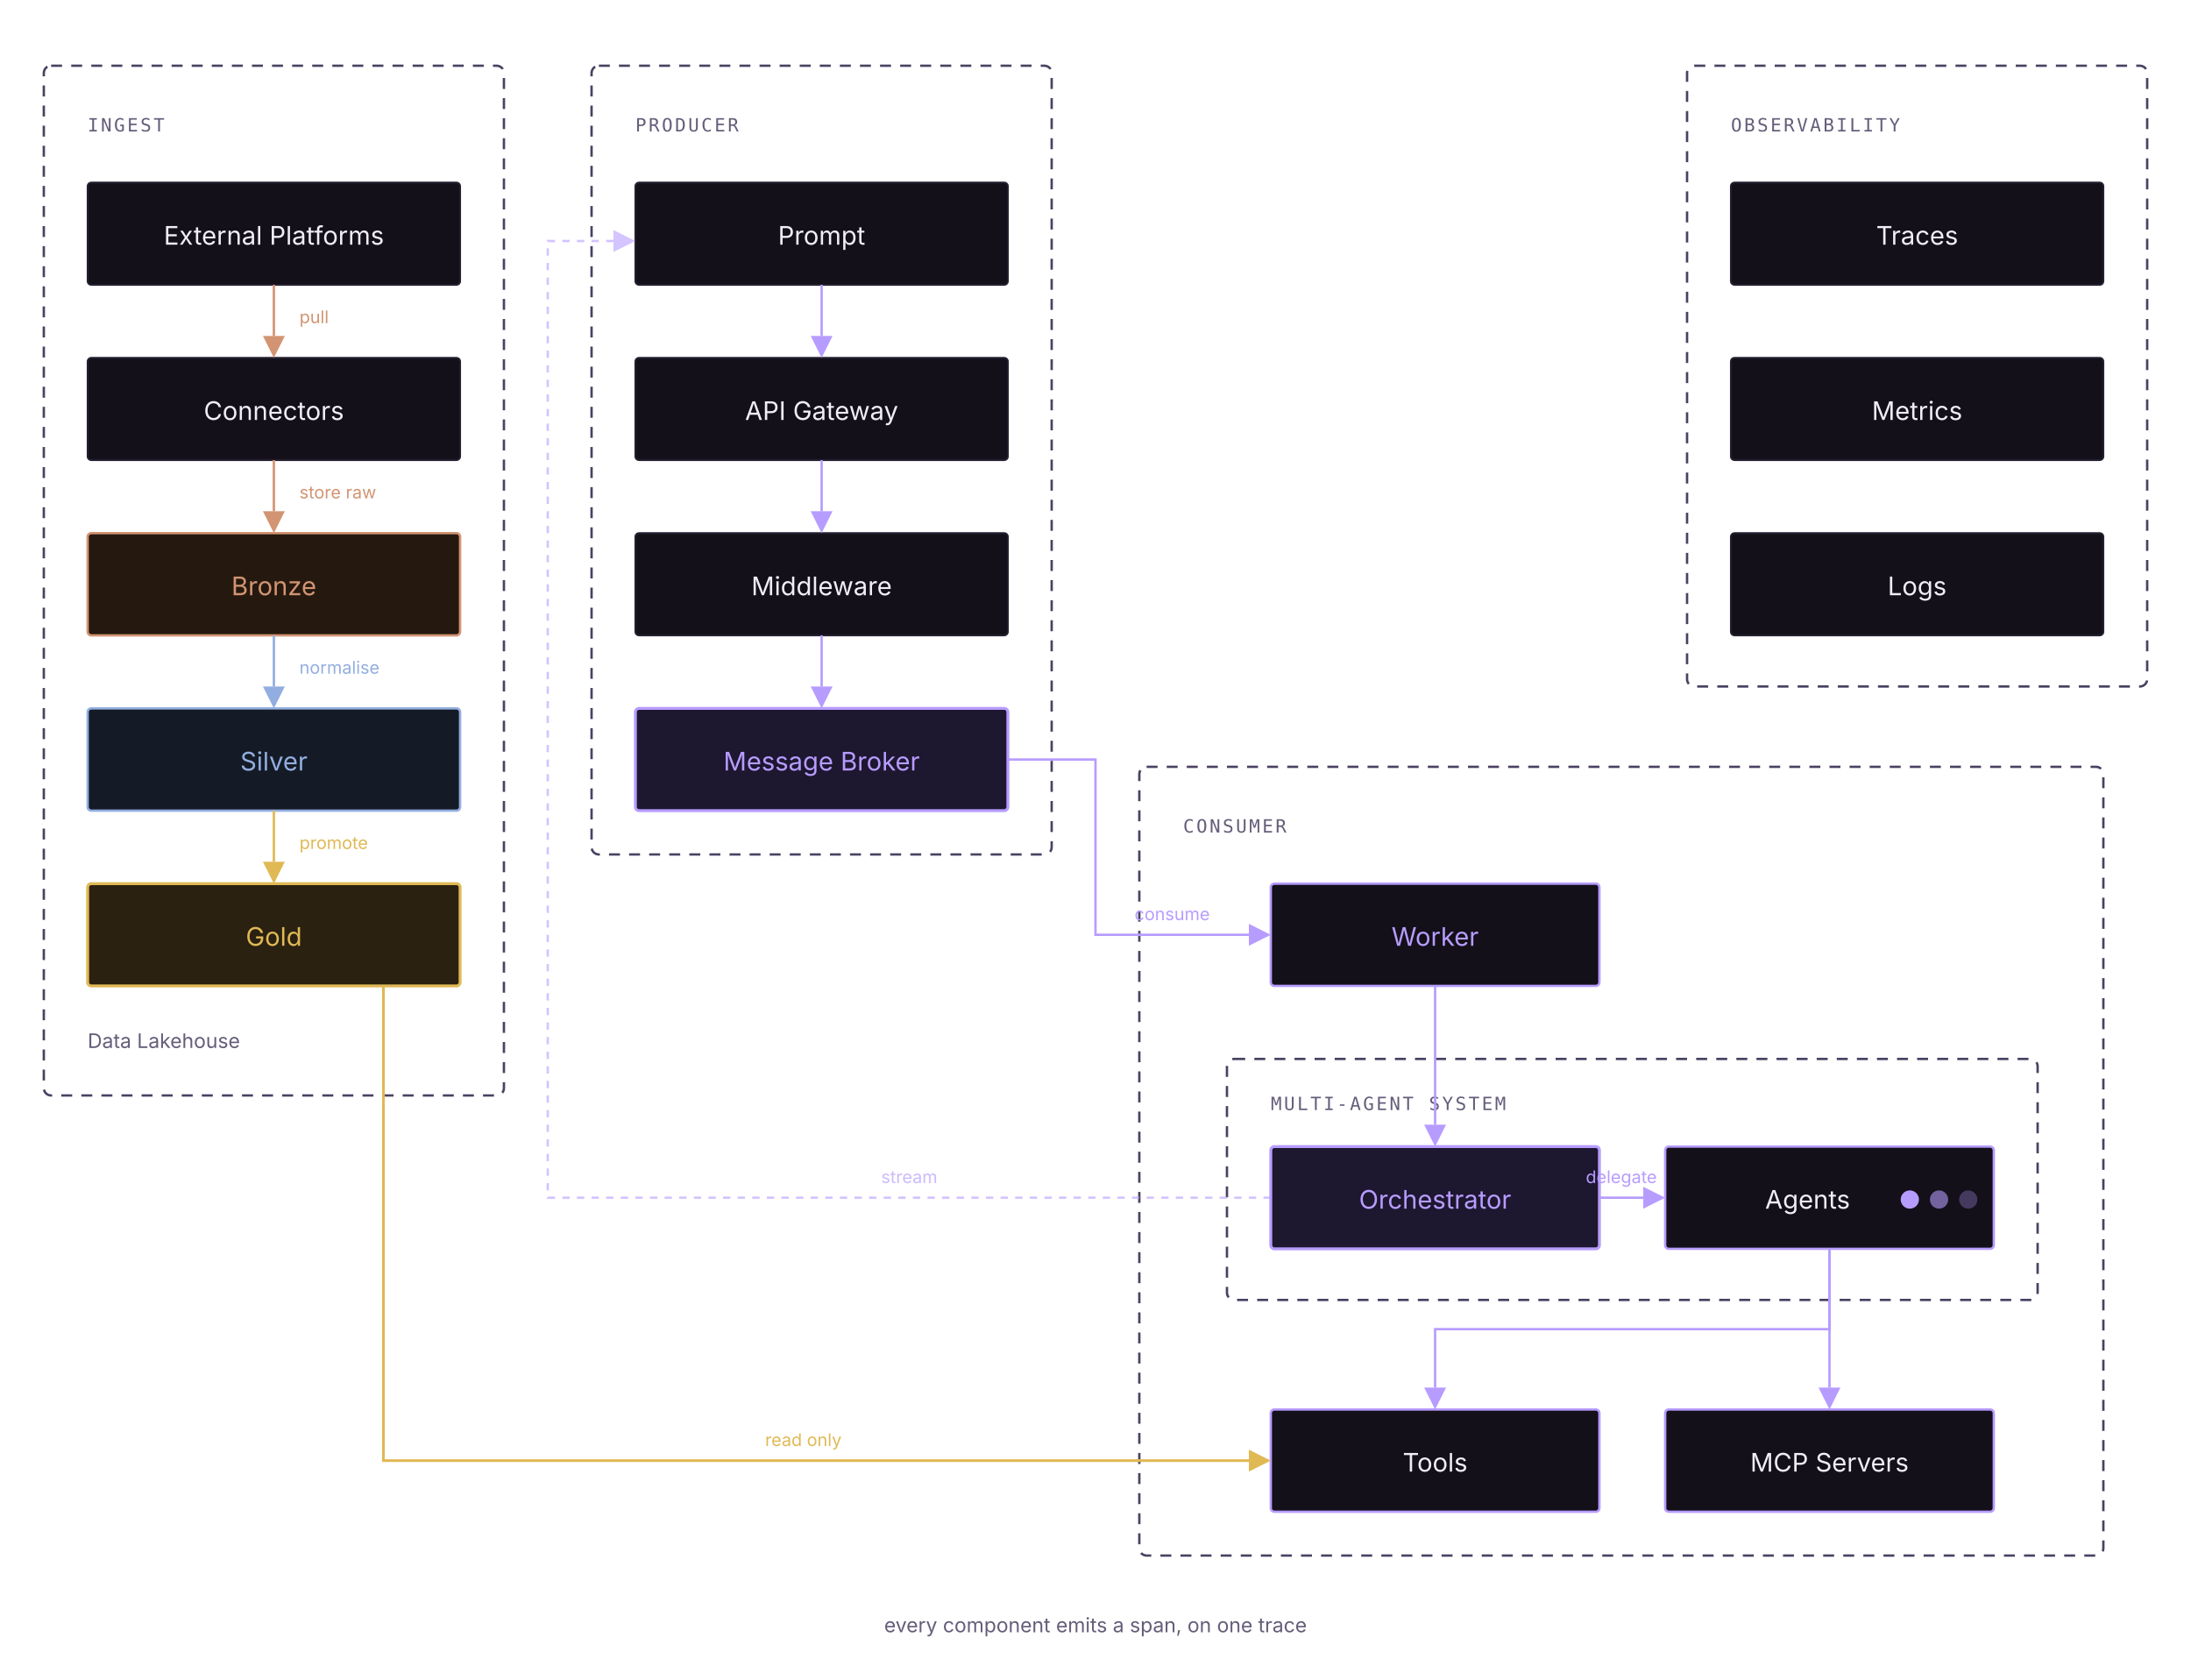
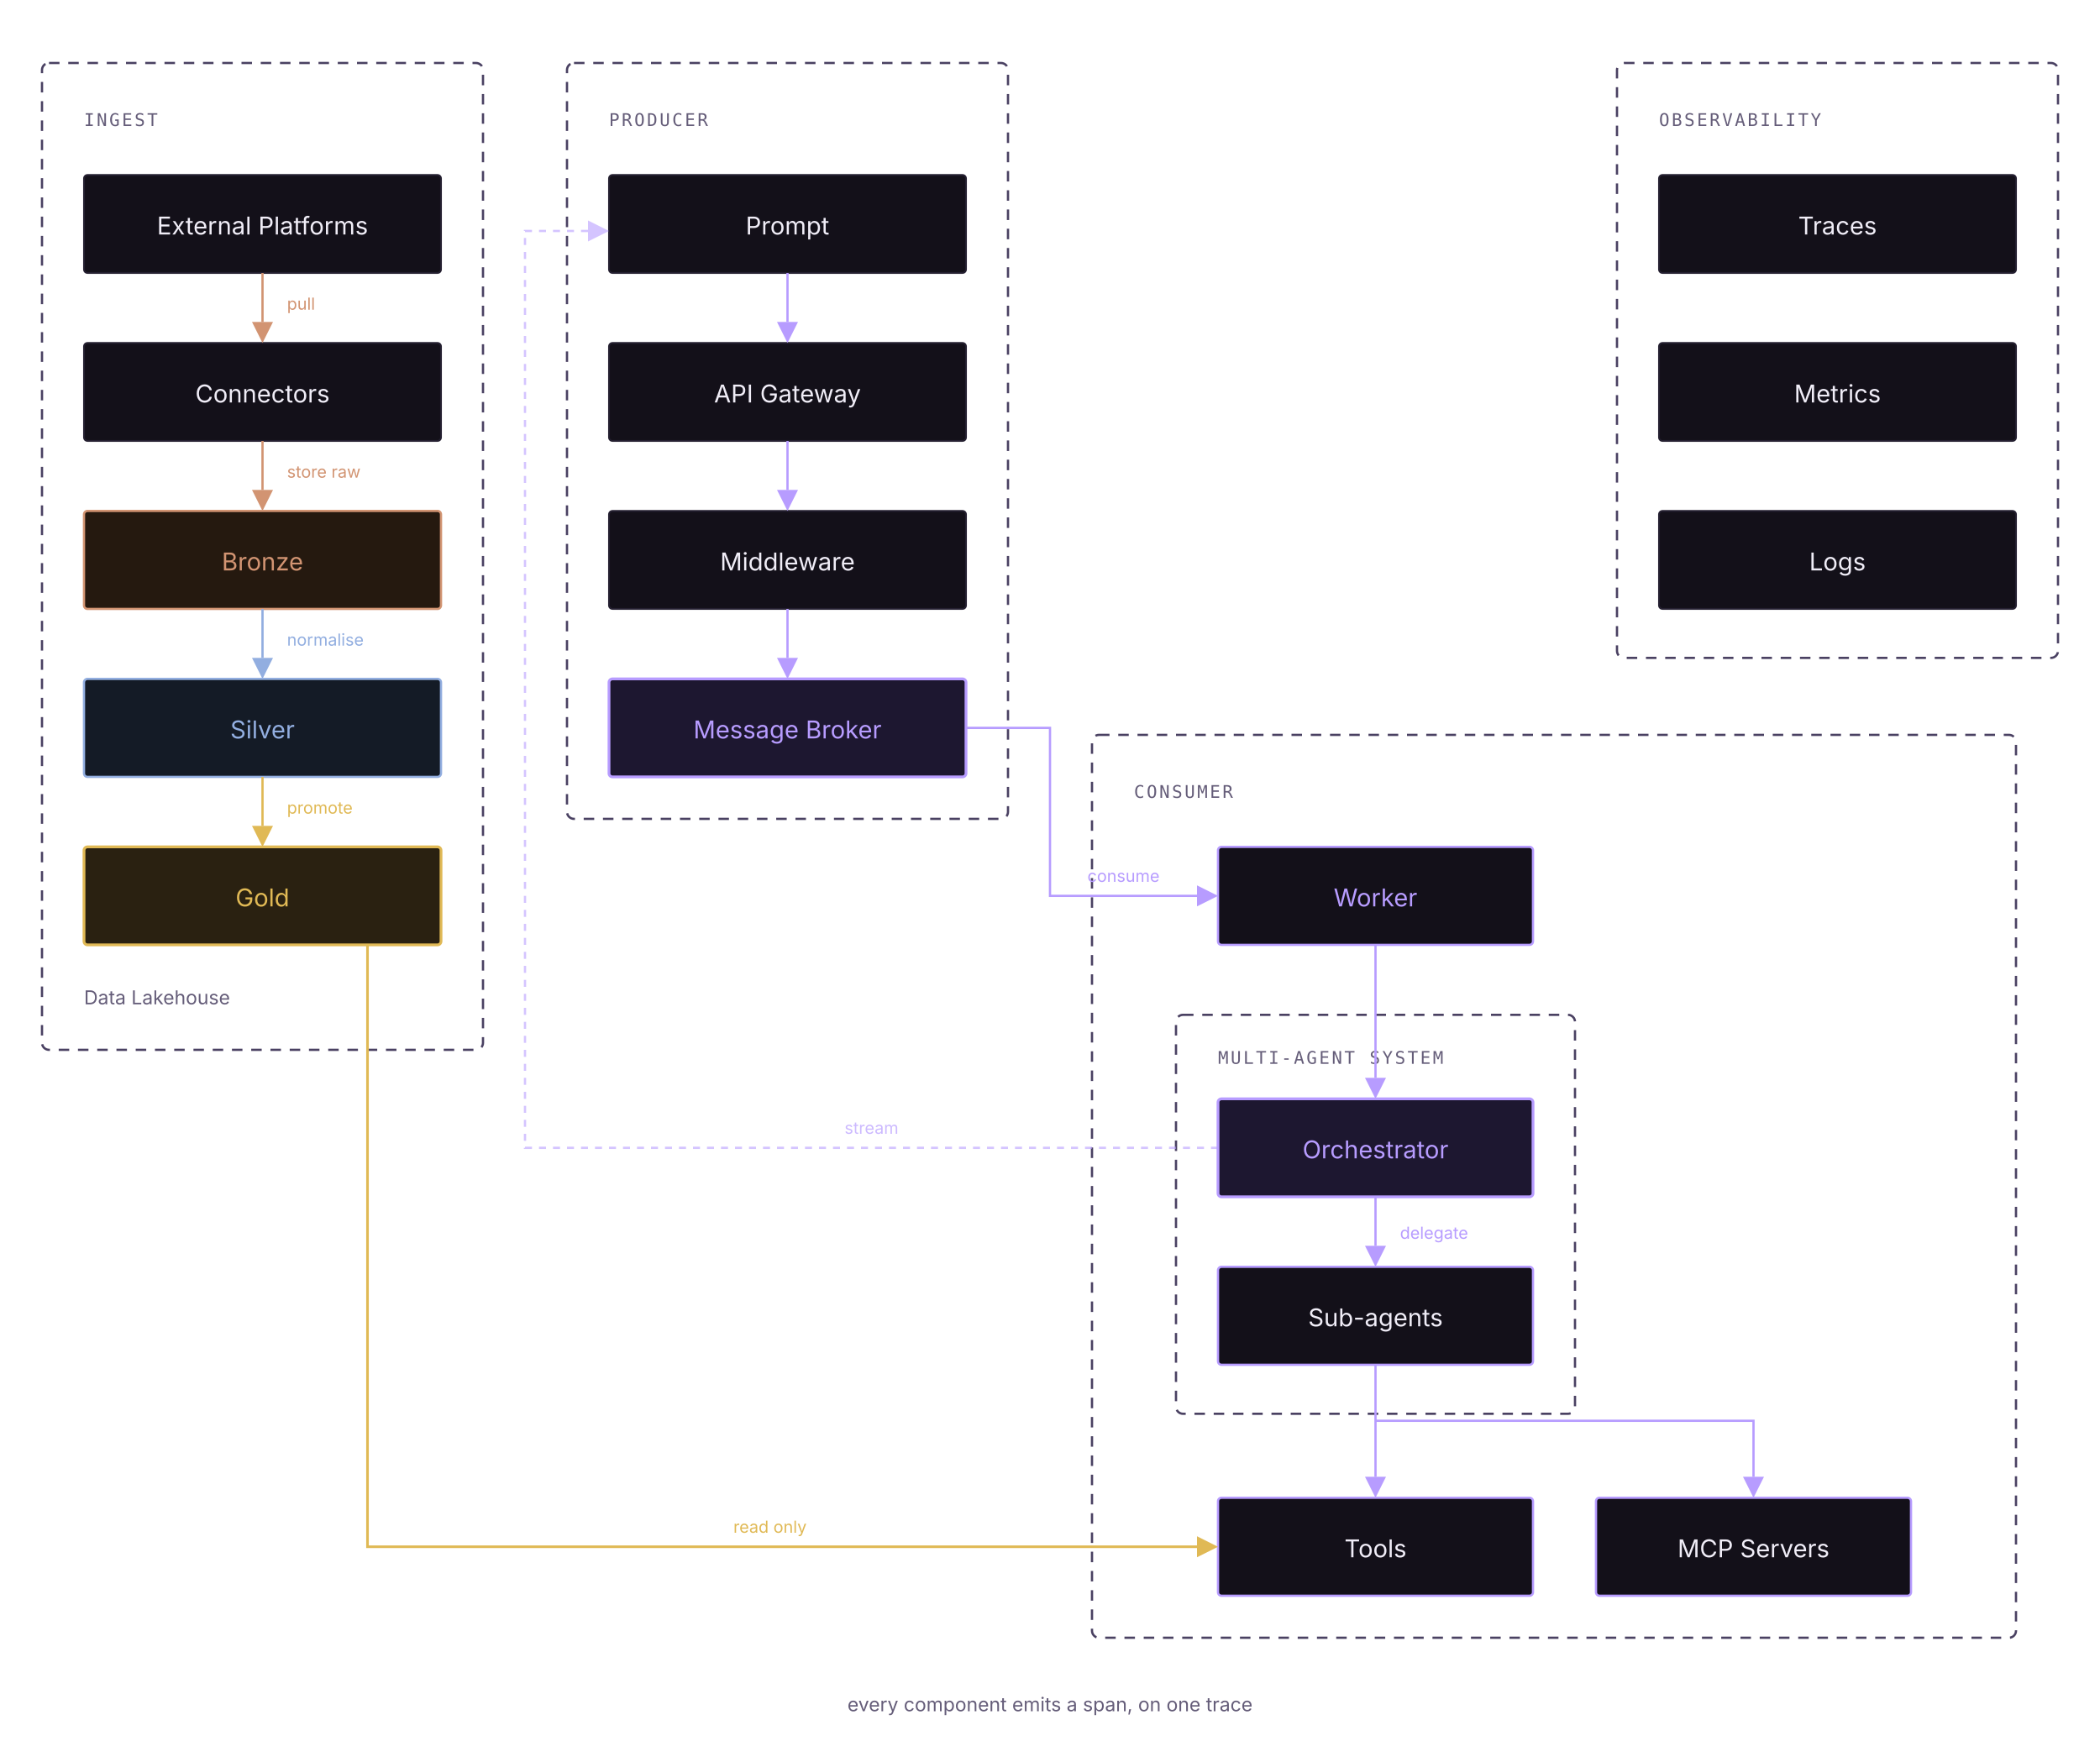
- <svg xmlns="http://www.w3.org/2000/svg" viewBox="0 0 1200 920" width="1200" height="920" role="img" aria-label="Mycel at a glance. Ingest: connectors pull each external platform into a bronze, silver and gold data lakehouse. Producer: a prompt goes through the API gateway and middleware onto a message broker. Consumer: a worker picks the job up and hands it to a multi-agent system, where an orchestrator delegates to peer agents; the agents call tools, which read gold, and MCP servers. The answer streams back to the prompt. Observability: traces, metrics and logs.">
+ <svg xmlns="http://www.w3.org/2000/svg" viewBox="0 0 1200 1004" width="1200" height="1004" role="img" aria-label="Mycel at a glance. Ingest: connectors pull each external platform into a bronze, silver and gold data lakehouse. Producer: a prompt goes through the API gateway and middleware onto a message broker. Consumer: a worker picks the job up and hands it to a multi-agent system, where an orchestrator delegates to peer agents; the agents call tools, which read gold, and MCP servers. The answer streams back to the prompt. Observability: traces, metrics and logs.">
  <g font-family="ui-sans-serif, system-ui, -apple-system, sans-serif">
    <rect x="24" y="36" width="252" height="564" rx="4" fill="none" stroke="#4a4162" stroke-width="1.3" stroke-dasharray="6 5" />
    <text x="48" y="72" font-family="ui-monospace, SFMono-Regular, Menlo, monospace" font-size="10" letter-spacing="1.2" fill="#655d79">INGEST</text>
    <rect x="48" y="100" width="204" height="56" rx="2" fill="#131019" stroke="#241f30" />
    <text x="150" y="134" font-size="14" fill="#f0edf7" text-anchor="middle">External Platforms</text>
    <rect x="48" y="196" width="204" height="56" rx="2" fill="#131019" stroke="#241f30" />
    <text x="150" y="230" font-size="14" fill="#f0edf7" text-anchor="middle">Connectors</text>
    <rect x="48" y="292" width="204" height="56" rx="2" fill="#25190f" stroke="#d29472" stroke-width="1.3" />
    <text x="150" y="326" font-size="14" fill="#d29472" text-anchor="middle">Bronze</text>
    <rect x="48" y="388" width="204" height="56" rx="2" fill="#141b26" stroke="#92aee0" stroke-width="1.3" />
    <text x="150" y="422" font-size="14" fill="#92aee0" text-anchor="middle">Silver</text>
    <rect x="48" y="484" width="204" height="56" rx="2" fill="#2a2111" stroke="#e0b955" stroke-width="1.6" />
    <text x="150" y="518" font-size="14" fill="#e0b955" text-anchor="middle">Gold</text>
    <text x="48" y="574" font-size="11" fill="#655d79">Data Lakehouse</text>
    <rect x="324" y="36" width="252" height="432" rx="4" fill="none" stroke="#4a4162" stroke-width="1.3" stroke-dasharray="6 5" />
    <text x="348" y="72" font-family="ui-monospace, SFMono-Regular, Menlo, monospace" font-size="10" letter-spacing="1.2" fill="#655d79">PRODUCER</text>
    <rect x="348" y="100" width="204" height="56" rx="2" fill="#131019" stroke="#241f30" />
    <text x="450" y="134" font-size="14" fill="#f0edf7" text-anchor="middle">Prompt</text>
    <rect x="348" y="196" width="204" height="56" rx="2" fill="#131019" stroke="#241f30" />
    <text x="450" y="230" font-size="14" fill="#f0edf7" text-anchor="middle">API Gateway</text>
    <rect x="348" y="292" width="204" height="56" rx="2" fill="#131019" stroke="#241f30" />
    <text x="450" y="326" font-size="14" fill="#f0edf7" text-anchor="middle">Middleware</text>
    <rect x="348" y="388" width="204" height="56" rx="2" fill="#1d1730" stroke="#b79cff" stroke-width="1.6" />
    <text x="450" y="422" font-size="14" fill="#b79cff" text-anchor="middle">Message Broker</text>
    <rect x="924" y="36" width="252" height="340" rx="4" fill="none" stroke="#4a4162" stroke-width="1.3" stroke-dasharray="6 5" />
    <text x="948" y="72" font-family="ui-monospace, SFMono-Regular, Menlo, monospace" font-size="10" letter-spacing="1.2" fill="#655d79">OBSERVABILITY</text>
    <rect x="948" y="100" width="204" height="56" rx="2" fill="#131019" stroke="#241f30" />
    <text x="1050" y="134" font-size="14" fill="#f0edf7" text-anchor="middle">Traces</text>
    <rect x="948" y="196" width="204" height="56" rx="2" fill="#131019" stroke="#241f30" />
    <text x="1050" y="230" font-size="14" fill="#f0edf7" text-anchor="middle">Metrics</text>
    <rect x="948" y="292" width="204" height="56" rx="2" fill="#131019" stroke="#241f30" />
    <text x="1050" y="326" font-size="14" fill="#f0edf7" text-anchor="middle">Logs</text>
-     <rect x="624" y="420" width="528" height="432" rx="4" fill="none" stroke="#4a4162" stroke-width="1.3" stroke-dasharray="6 5" />
+     <rect x="624" y="420" width="528" height="516" rx="4" fill="none" stroke="#4a4162" stroke-width="1.3" stroke-dasharray="6 5" />
    <text x="648" y="456" font-family="ui-monospace, SFMono-Regular, Menlo, monospace" font-size="10" letter-spacing="1.2" fill="#655d79">CONSUMER</text>
    <rect x="696" y="484" width="180" height="56" rx="2" fill="#131019" stroke="#b79cff" stroke-width="1.3" />
    <text x="786" y="518" font-size="14" fill="#b79cff" text-anchor="middle">Worker</text>
-     <rect x="672" y="580" width="444" height="132" rx="4" fill="none" stroke="#4a4162" stroke-width="1.3" stroke-dasharray="6 5" />
+     <rect x="672" y="580" width="228" height="228" rx="4" fill="none" stroke="#4a4162" stroke-width="1.3" stroke-dasharray="6 5" />
    <text x="696" y="608" font-family="ui-monospace, SFMono-Regular, Menlo, monospace" font-size="10" letter-spacing="1.2" fill="#655d79">MULTI-AGENT SYSTEM</text>
    <rect x="696" y="628" width="180" height="56" rx="2" fill="#1d1730" stroke="#b79cff" stroke-width="1.6" />
    <text x="786" y="662" font-size="14" fill="#b79cff" text-anchor="middle">Orchestrator</text>
-     <rect x="912" y="628" width="180" height="56" rx="2" fill="#131019" stroke="#b79cff" stroke-width="1.3" />
-     <text x="990" y="662" font-size="14" fill="#f0edf7" text-anchor="middle">Agents</text>
-     <g fill="#b79cff">
-       <circle cx="1046" cy="657" r="5" />
-       <circle cx="1062" cy="657" r="5" opacity="0.58" />
-       <circle cx="1078" cy="657" r="5" opacity="0.3" />
-     </g>
-     <rect x="696" y="772" width="180" height="56" rx="2" fill="#131019" stroke="#b79cff" stroke-width="1.3" />
-     <text x="786" y="806" font-size="14" fill="#f0edf7" text-anchor="middle">Tools</text>
-     <rect x="912" y="772" width="180" height="56" rx="2" fill="#131019" stroke="#b79cff" stroke-width="1.3" />
-     <text x="1002" y="806" font-size="14" fill="#f0edf7" text-anchor="middle">MCP Servers</text>
+     <rect x="696" y="724" width="180" height="56" rx="2" fill="#131019" stroke="#b79cff" stroke-width="1.3" />
+     <text x="786" y="758" font-size="14" fill="#f0edf7" text-anchor="middle">Sub-agents</text>
+     <rect x="696" y="856" width="180" height="56" rx="2" fill="#131019" stroke="#b79cff" stroke-width="1.3" />
+     <text x="786" y="890" font-size="14" fill="#f0edf7" text-anchor="middle">Tools</text>
+     <rect x="912" y="856" width="180" height="56" rx="2" fill="#131019" stroke="#b79cff" stroke-width="1.3" />
+     <text x="1002" y="890" font-size="14" fill="#f0edf7" text-anchor="middle">MCP Servers</text>
    <g fill="none" stroke="#d29472" stroke-width="1.3">
      <path d="M150 156V184" />
      <path d="M150 252V280" />
    </g>
    <g fill="#d29472">
      <path d="M144 184 150 196 156 184z" />
      <path d="M144 280 150 292 156 280z" />
    </g>
    <path d="M150 348V376" fill="none" stroke="#92aee0" stroke-width="1.3" />
    <path d="M144 376 150 388 156 376z" fill="#92aee0" />
    <path d="M150 444V472" fill="none" stroke="#e0b955" stroke-width="1.3" />
    <path d="M144 472 150 484 156 472z" fill="#e0b955" />
    <g font-size="9.5">
      <text x="164" y="177" fill="#d29472">pull</text>
      <text x="164" y="273" fill="#d29472">store raw</text>
      <text x="164" y="369" fill="#92aee0">normalise</text>
      <text x="164" y="465" fill="#e0b955">promote</text>
    </g>
    <g fill="none" stroke="#b79cff" stroke-width="1.3">
      <path d="M450 156V184" />
      <path d="M450 252V280" />
      <path d="M450 348V376" />
      <path d="M552 416H600V512H684" />
      <path d="M786 540V616" />
-       <path d="M876 656H900" />
-       <path d="M1002 684V760" />
-       <path d="M1002 684V728H786V760" />
+       <path d="M786 684V712" />
+       <path d="M786 780V844" />
+       <path d="M786 812H1002V844" />
    </g>
    <g fill="#b79cff">
      <path d="M444 184 450 196 456 184z" />
      <path d="M444 280 450 292 456 280z" />
      <path d="M444 376 450 388 456 376z" />
      <path d="M684 506 696 512 684 518z" />
      <path d="M780 616 786 628 792 616z" />
-       <path d="M900 650 912 656 900 662z" />
-       <path d="M996 760 1002 772 1008 760z" />
-       <path d="M780 760 786 772 792 760z" />
+       <path d="M780 712 786 724 792 712z" />
+       <path d="M780 844 786 856 792 844z" />
+       <path d="M996 844 1002 856 1008 844z" />
    </g>
    <text x="642" y="504" font-size="9.5" fill="#b79cff" text-anchor="middle">consume</text>
-     <text x="888" y="648" font-size="9.5" fill="#b79cff" text-anchor="middle">delegate</text>
-     <path d="M210 540V800H684" fill="none" stroke="#e0b955" stroke-width="1.5" />
-     <path d="M684 794 696 800 684 806z" fill="#e0b955" />
-     <text x="440" y="792" font-size="9.5" fill="#e0b955" text-anchor="middle">read only</text>
+     <text x="800" y="708" font-size="9.5" fill="#b79cff">delegate</text>
+     <path d="M210 540V884H684" fill="none" stroke="#e0b955" stroke-width="1.5" />
+     <path d="M684 878 696 884 684 890z" fill="#e0b955" />
+     <text x="440" y="876" font-size="9.5" fill="#e0b955" text-anchor="middle">read only</text>
    <g fill="none" stroke="#b79cff" stroke-width="1.3" stroke-dasharray="4 4" opacity="0.6">
      <path d="M696 656H300V132H336" />
    </g>
    <path d="M336 126 348 132 336 138z" fill="#b79cff" opacity="0.6" />
    <text x="498" y="648" font-size="9.5" fill="#b79cff" opacity="0.7" text-anchor="middle">stream</text>
-     <text x="600" y="894" font-size="11" fill="#655d79" text-anchor="middle">every component emits a span, on one trace</text>
+     <text x="600" y="978" font-size="11" fill="#655d79" text-anchor="middle">every component emits a span, on one trace</text>
  </g>
</svg>
